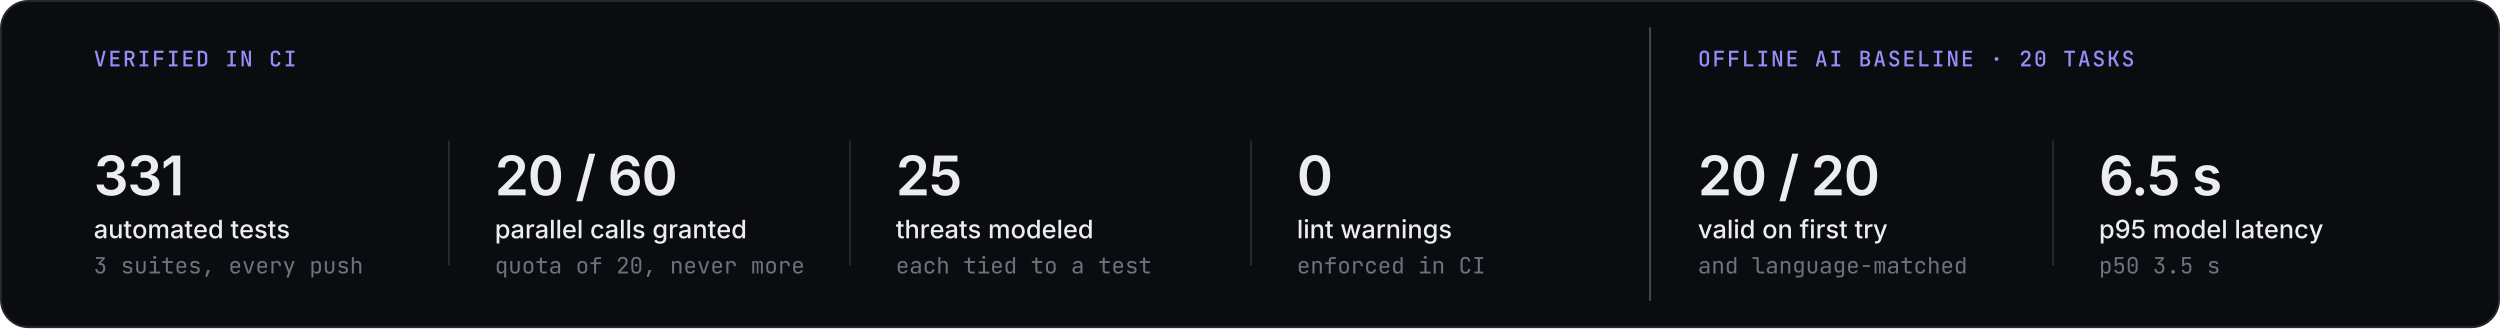
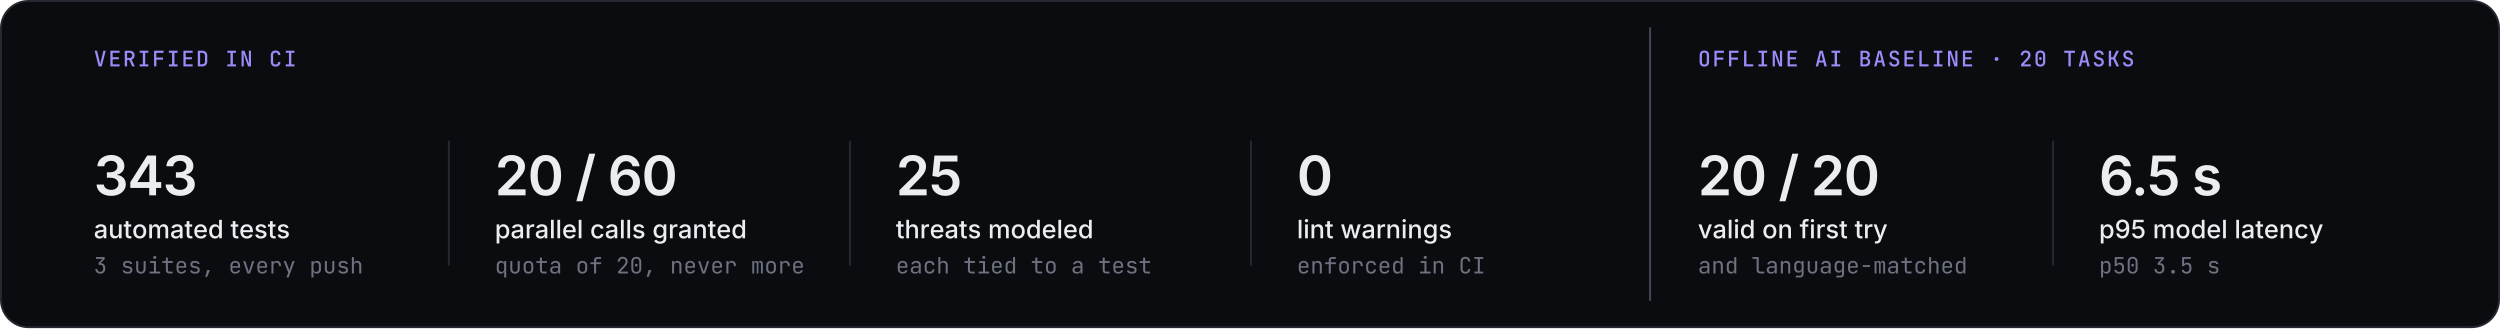
- <svg xmlns="http://www.w3.org/2000/svg" width="1280" height="168" viewBox="0 0 1280 168" role="img" aria-label="Verified in CI: 331 automated tests across 3 suites; 20 of 60 parallel calls granted under a quota of 20; 25 threats modeled, each tied to a test; zero lint warnings. Offline AI baseline over 20 tasks: 20 of 20 valid on the first try and in the right language; 6.5 s p95 model latency, 3.5 s p50">
+ <svg xmlns="http://www.w3.org/2000/svg" width="1280" height="168" viewBox="0 0 1280 168" role="img" aria-label="Verified in CI: 343 automated tests across 3 suites; 20 of 60 parallel calls granted under a quota of 20; 25 threats modeled, each tied to a test; zero lint warnings. Offline AI baseline over 20 tasks: 20 of 20 valid on the first try and in the right language; 6.5 s p95 model latency, 3.5 s p50">
  <defs>
    <path id="m500a53" d="M371 0L228 0L43-730L154-730L271-244Q282-201 291-159Q299-116 303-92L303-92Q307-116 315-159Q322-201 333-245L333-245L449-730L557-730L371 0Z" />
    <path id="m500a15" d="M523 0L94 0L94-730L523-730L523-634L200-634L200-427L488-427L488-332L200-332L200-96L523-96L523 0Z" />
    <path id="m500a45" d="M192 0L84 0L84-730L313-730Q382-730 433-704Q484-677 513-629Q541-581 541-516L541-516Q541-443 504-390Q466-336 402-314L402-314L551 0L428 0L295-300L192-300L192 0ZM192-634L192-395L313-395Q367-395 399-428Q431-460 431-514L431-514Q431-570 399-602Q367-634 313-634L313-634L192-634Z" />
    <path id="m500a23" d="M502 0L98 0L98-96L245-96L245-634L98-634L98-730L502-730L502-634L355-634L355-96L502-96L502 0Z" />
    <path id="m500a20" d="M195 0L88 0L88-731L529-731L529-631L193-631L193-413L503-413L503-313L195-313L195 0Z" />
    <path id="m500a13" d="M287 0L83 0L83-730L287-730Q359-730 412-703Q465-675 495-625Q524-575 524-507L524-507L524-224Q524-157 495-106Q465-55 412-28Q359 0 287 0L287 0ZM191-632L191-98L287-98Q347-98 382-132Q416-165 416-224L416-224L416-507Q416-565 382-599Q347-632 287-632L287-632L191-632Z" />
    <path id="m500a32" d="M181 0L81 0L81-730L217-730L430-123Q428-152 425-192Q422-232 421-275Q419-318 419-353L419-353L419-730L519-730L519 0L383 0L171-607Q173-581 176-542Q178-503 180-461Q181-419 181-383L181-383L181 0Z" />
    <path id="m500a11" d="M304 10L304 10Q236 10 186-16Q135-41 108-90Q80-138 80-203L80-203L80-527Q80-593 108-641Q135-689 186-715Q236-740 304-740L304-740Q372-740 422-714Q472-688 500-641Q527-593 527-527L527-527L419-527Q419-584 389-614Q359-644 304-644L304-644Q249-644 219-614Q188-584 188-528L188-528L188-203Q188-147 219-117Q249-86 304-86L304-86Q359-86 389-117Q419-147 419-203L419-203L527-203Q527-138 500-90Q472-42 422-16Q372 10 304 10Z" />
    <path id="s600a261" d="M651 20L651 20Q494 20 373-34Q251-88 181-184Q111-279 107-404L107-404L376-404Q380-343 417-298Q453-253 514-229Q575-204 651-204L651-204Q731-204 793-232Q854-260 890-311Q925-361 925-427L925-427Q925-495 889-547Q853-599 786-629Q719-658 624-658L624-658L492-658L492-864L624-864Q702-864 761-892Q820-919 853-968Q886-1017 886-1082L886-1082Q886-1145 858-1192Q829-1239 777-1266Q724-1292 654-1292L654-1292Q585-1292 527-1268Q469-1243 433-1198Q397-1153 395-1089L395-1089L138-1089Q140-1214 210-1309Q279-1403 396-1457Q512-1510 656-1510L656-1510Q805-1510 915-1454Q1025-1398 1086-1305Q1146-1211 1146-1098L1146-1098Q1146-972 1072-887Q998-802 877-775L877-775L877-763Q981-749 1053-702Q1125-654 1163-580Q1200-506 1200-413L1200-413Q1200-288 1129-190Q1058-92 935-36Q811 20 651 20Z" />
-     <path id="s600a259" d="M421-1490L717-1490L717 0L452 0L452-1252L442-1252L94-1002L94-1256L421-1490Z" />
+     <path id="s600a262" d="M816-277L107-277L107-490L740-1490L1072-1490L1072-497L1264-497L1264-277L1072-277L1072 0L816 0L816-277ZM380-497L821-497L821-1186L809-1186L380-509L380-497Z" />
    <path id="s500a130" d="M461 25L461 25Q355 25 269-15Q183-54 133-130Q83-206 83-316L83-316Q83-411 120-472Q156-533 219-569Q281-605 358-623Q434-641 513-650L513-650Q612-662 674-670Q736-677 766-695Q795-712 795-751L795-751L795-757Q795-820 771-863Q747-906 700-930Q652-953 581-953L581-953Q508-953 456-931Q403-908 371-873Q338-838 322-800L322-800L115-854Q153-954 224-1015Q295-1076 387-1104Q479-1132 577-1132L577-1132Q645-1132 721-1116Q797-1100 864-1058Q931-1016 973-940Q1015-864 1015-742L1015-742L1015 0L802 0L802-153L791-153Q769-110 726-69Q683-28 618-2Q552 25 461 25ZM510-152L510-152Q600-152 664-187Q728-222 762-280Q796-338 796-403L796-403L796-546Q784-534 751-525Q717-515 674-508Q631-500 591-495Q551-490 525-487L525-487Q463-479 412-460Q360-441 330-406Q299-371 299-313L299-313Q299-260 327-224Q354-188 401-170Q448-152 510-152Z" />
    <path id="s500a220" d="M529 14L529 14Q415 14 329-34Q243-82 196-176Q148-270 148-408L148-408L148-1118L368-1118L368-435Q368-314 432-246Q495-178 604-178L604-178Q679-178 738-211Q796-243 830-306Q864-368 864-456L864-456L864-1118L1084-1118L1084 0L874 0L873-218Q827-109 751-54L751-54Q657 14 529 14Z" />
    <path id="s500a217" d="M403-1118L626-1118L626-939L403-939L403-302Q403-235 432-204Q460-172 525-172L525-172Q542-172 570-176Q598-180 618-184L618-184L657-8Q622 4 582 10Q542 15 503 15L503 15Q351 15 267-64Q183-142 183-284L183-284L183-939L20-939L20-1118L183-1118L183-1384L403-1384L403-1118Z" />
    <path id="s500a195" d="M618 23L618 23Q461 23 344-49Q226-121 161-251Q96-381 96-553L96-553Q96-727 161-858Q226-988 344-1060Q461-1132 618-1132L618-1132Q776-1132 894-1060Q1011-988 1076-858Q1141-727 1141-553L1141-553Q1141-381 1076-251Q1011-121 894-49Q776 23 618 23ZM618-163L618-163Q720-163 787-217Q853-270 886-359Q918-447 918-553L918-553Q918-660 886-750Q853-839 787-893Q720-946 618-946L618-946Q517-946 451-893Q385-839 353-750Q320-661 320-553L320-553Q320-447 353-359Q385-270 451-217Q517-163 618-163Z" />
    <path id="s500a187" d="M368 0L148 0L148-1118L357-1118L362-910Q384-971 420-1015L420-1015Q470-1076 537-1107Q604-1137 677-1137L677-1137Q799-1137 874-1062L874-1062Q934-1001 963-903L963-903Q985-962 1023-1007L1023-1007Q1077-1071 1154-1104Q1230-1137 1317-1137L1317-1137Q1416-1137 1497-1094Q1577-1051 1624-966Q1671-881 1671-754L1671-754L1671 0L1451 0L1451-732Q1451-844 1389-894Q1326-944 1241-944L1241-944Q1172-944 1122-915Q1072-886 1045-835Q1018-783 1018-716L1018-716L1018 0L801 0L801-746Q801-836 744-890Q686-944 597-944L597-944Q536-944 484-916Q431-887 400-832Q368-776 368-695L368-695L368 0Z" />
    <path id="s500a151" d="M630 23L630 23Q465 23 345-48Q225-119 161-248Q96-377 96-551L96-551Q96-723 160-854Q223-985 339-1059Q455-1132 611-1132L611-1132Q707-1132 796-1101Q885-1069 956-1002Q1027-935 1069-829Q1110-722 1110-570L1110-570L1110-492L317-492Q321-391 357-320L357-320Q396-240 467-200Q538-159 632-159L632-159Q694-159 744-177Q794-194 831-230Q867-265 886-317L886-317L1093-268Q1066-182 1003-116Q939-50 845-14Q750 23 630 23ZM318-656L318-656L892-656Q885-726 862-784L862-784Q830-862 768-906Q705-950 611-950L611-950Q518-950 452-905Q386-860 352-787L352-787Q323-726 318-656Z" />
    <path id="s500a149" d="M564 22L564 22Q428 22 322-48Q216-117 156-247Q96-376 96-556L96-556Q96-738 157-867Q218-996 324-1064Q430-1132 564-1132L564-1132Q668-1132 732-1098Q795-1063 831-1017Q867-971 886-936L886-936L898-936L898-1490L1118-1490L1118 0L904 0L904-175L886-175Q867-139 830-93Q793-47 729-13Q665 22 564 22ZM612-165L612-165Q706-165 771-215Q835-265 869-354Q902-442 902-558L902-558Q902-675 869-762Q836-848 772-897Q707-945 612-945L612-945Q515-945 451-894Q386-843 354-756Q321-668 321-558L321-558Q321-447 354-358Q387-269 452-217Q517-165 612-165Z" />
    <path id="s500a213" d="M549 23L549 23Q428 23 334-12Q239-47 179-116Q118-184 98-283L98-283L305-326Q328-239 391-197Q454-155 551-155L551-155Q657-155 720-200Q783-244 783-306L783-306Q783-360 745-395Q706-430 626-447L626-447L438-490Q282-525 206-602Q130-679 130-799L130-799Q130-899 186-974Q242-1049 339-1091Q436-1132 563-1132L563-1132Q684-1132 770-1097Q856-1062 910-999Q963-936 986-853L986-853L789-810Q768-869 716-914Q664-958 565-958L565-958Q474-958 413-917Q352-876 352-813L352-813Q352-757 393-723Q433-688 525-667L525-667L705-627Q860-592 935-517Q1010-442 1010-325L1010-325Q1010-223 952-145Q893-66 790-22Q686 23 549 23Z" />
    <path id="m400a126" d="M289 10L289 10Q223 10 174-17Q124-43 97-90Q70-137 70-200L70-200L160-200Q160-139 195-105Q229-70 290-70L290-70Q352-70 386-106Q420-142 420-200L420-200L420-252Q420-314 386-348Q352-382 290-382L290-382L215-382L215-472L396-648L100-648L100-730L487-730L487-640L303-462Q395-459 451-405L451-405Q510-348 510-252L510-252L510-200Q510-137 483-90Q455-43 405-17Q355 10 289 10Z" />
    <path id="m400a106" d="M325 8L283 8Q227 8 186-10Q144-27 120-59Q95-91 90-135L90-135L180-135Q186-106 213-89Q239-72 283-72L283-72L325-72Q378-72 404-94Q430-115 430-151L430-151Q430-186 407-207Q383-227 337-234L337-234L263-246Q182-260 143-297Q103-333 103-403L103-403Q103-477 150-518Q197-558 291-558L291-558L329-558Q408-558 456-521Q504-484 514-421L514-421L424-421Q418-447 394-463Q370-478 329-478L329-478L291-478Q240-478 217-459Q193-440 193-402L193-402Q193-368 213-352Q233-336 276-329L276-329L350-317Q439-303 480-265Q520-227 520-155L520-155Q520-79 472-36Q423 8 325 8L325 8Z" />
    <path id="m400a109" d="M299 10L299 10Q204 10 147-47Q90-103 90-200L90-200L90-550L180-550L180-200Q180-138 212-104Q244-69 299-69L299-69Q355-69 388-104Q420-138 420-200L420-200L420-550L510-550L510-200Q510-103 452-47Q394 10 299 10Z" />
    <path id="m400a80" d="M555 0L85 0L85-82L280-82L280-468L110-468L110-550L370-550L370-82L555-82L555 0ZM315-649L315-649Q282-649 263-666Q244-683 244-712L244-712Q244-742 263-760Q282-777 315-777L315-777Q348-777 367-760Q386-742 386-712L386-712Q386-683 367-666Q348-649 315-649Z" />
    <path id="m400a108" d="M510 0L360 0Q289 0 250-38Q210-76 210-145L210-145L210-468L55-468L55-550L210-550L210-705L300-705L300-550L520-550L520-468L300-468L300-145Q300-82 360-82L360-82L510-82L510 0Z" />
    <path id="m400a72" d="M300 10L300 10Q235 10 187-16Q138-42 112-90Q85-137 85-200L85-200L85-350Q85-414 112-461Q138-508 187-534Q235-560 300-560Q365-560 414-534Q462-508 489-461Q515-414 515-350L515-350L515-253L173-253L173-200Q173-135 206-101Q239-66 300-66L300-66Q352-66 384-85Q416-103 423-140L423-140L513-140Q504-71 446-31Q387 10 300 10ZM173-321L427-321L427-350Q427-415 395-450Q362-485 300-485L300-485Q239-485 206-450Q173-415 173-350L173-350L173-321Z" />
    <path id="m400a141" d="M245 160L165 160L245-151L375-151L245 160Z" />
    <path id="m400a114" d="M361 0L239 0L55-550L147-550L269-180Q280-147 289-117Q298-86 302-69L302-69Q307-86 316-117Q325-147 335-180L335-180L454-550L545-550L361 0Z" />
    <path id="m400a105" d="M201 0L111 0L111-550L199-550L199-452Q209-490 230-515L230-515Q268-560 344-560L344-560Q431-560 483-506Q534-451 534-358L534-358L534-325L444-325L444-350Q444-415 413-450Q381-484 323-484L323-484Q266-484 234-449Q201-414 201-350L201-350L201 0Z" />
    <path id="m400a117" d="M274 180L178 180L259-34L55-550L155-550L283-210Q290-193 296-170Q302-146 306-130L306-130Q310-146 316-170Q322-193 328-210L328-210L448-550L545-550L274 180Z" />
    <path id="m400a102" d="M182 180L92 180L92-550L182-550L182-445L183-445Q189-493 224-524L224-524Q265-560 333-560L333-560Q416-560 466-506Q515-451 515-356L515-356L515-195Q515-132 493-86Q470-40 430-15Q389 10 333 10L333 10Q266 10 224-27L224-27Q189-58 183-105L183-105L180-105L182 20L182 180ZM303-68L303-68Q360-68 393-102Q425-136 425-200L425-200L425-350Q425-414 393-448Q360-482 303-482L303-482Q248-482 215-447Q182-412 182-350L182-350L182-200Q182-138 215-103Q248-68 303-68Z" />
    <path id="m400a79" d="M182 0L92 0L92-730L182-730L182-445L183-445Q189-495 221-525L221-525Q260-560 329-560L329-560Q412-560 461-509Q510-458 510-370L510-370L510 0L420 0L420-360Q420-419 389-452Q357-484 303-484L303-484Q247-484 215-449Q182-414 182-350L182-350L182 0Z" />
    <path id="s600a260" d="M1153 0L134 0L134-192L651-701Q724-776 774-834Q823-892 849-947Q874-1001 874-1065L874-1065Q874-1135 842-1186Q809-1237 754-1265Q698-1292 627-1292L627-1292Q552-1292 497-1262Q441-1232 411-1177Q381-1121 381-1044L381-1044L126-1044Q126-1185 191-1290Q255-1395 369-1453Q482-1510 630-1510L630-1510Q779-1510 892-1454Q1005-1398 1068-1301Q1131-1203 1131-1078L1131-1078Q1131-995 1100-916Q1069-837 989-738Q909-638 763-498L763-498L504-234L504-223L1153-223L1153 0Z" />
    <path id="s600a258" d="M675 20L675 20Q495 20 367-71Q239-161 171-332Q103-502 103-744L103-744Q103-986 172-1157Q240-1328 368-1419Q495-1510 675-1510L675-1510Q856-1510 984-1419Q1112-1328 1180-1157Q1248-986 1248-744L1248-744Q1248-502 1181-332Q1113-161 985-71Q857 20 675 20ZM676-204L676-204Q773-204 841-268Q908-331 944-452Q979-572 979-744L979-744Q979-917 944-1038Q908-1159 841-1223Q773-1287 676-1287L676-1287Q578-1287 511-1223Q443-1159 408-1038Q372-917 372-744L372-744Q372-572 407-452Q442-331 510-268Q578-204 676-204Z" />
    <path id="s600a340" d="M514-1560L742-1560L262 224L34 224L514-1560Z" />
    <path id="s600a264" d="M671 20L671 20Q565 20 464-17Q362-53 281-137Q199-220 151-359Q103-497 103-702L103-702Q103-894 144-1044Q184-1193 261-1297Q337-1401 445-1456Q553-1510 687-1510L687-1510Q826-1510 935-1455Q1043-1400 1110-1305Q1177-1210 1193-1089L1193-1089L931-1089Q910-1175 847-1227Q784-1279 687-1279L687-1279Q583-1279 511-1218Q438-1157 401-1044Q363-930 363-772L363-772L374-772Q410-837 467-883Q523-929 595-954Q666-978 745-978L745-978Q876-978 981-916Q1085-853 1146-744Q1207-634 1207-492L1207-492Q1207-346 1140-230Q1073-114 953-47Q832 20 671 20ZM670-197L670-197Q749-197 812-236Q875-274 912-340Q948-406 948-487L948-487Q948-567 913-632Q877-697 815-735Q753-773 673-773L673-773Q614-773 563-751Q512-728 474-688Q435-648 414-596Q393-544 393-486L393-486Q393-408 429-342Q465-276 528-237Q591-197 670-197Z" />
    <path id="s500a207" d="M368 418L148 418L148-1118L362-1118L362-936L380-936Q400-971 436-1017Q471-1063 535-1098Q598-1132 703-1132L703-1132Q837-1132 943-1064Q1048-996 1109-867Q1170-738 1170-556L1170-556Q1170-376 1110-247Q1050-117 945-48Q839 22 703 22L703 22Q602 22 538-13Q473-47 437-93Q400-139 380-175L380-175L368-175L368 418ZM654-165L654-165Q750-165 815-217Q880-269 913-358Q945-447 945-558L945-558Q945-668 913-756Q880-843 816-894Q751-945 654-945L654-945Q560-945 495-897Q430-848 397-762Q364-675 364-558L364-558Q364-442 398-354Q431-265 496-215Q561-165 654-165Z" />
    <path id="s500a210" d="M368 0L148 0L148-1118L361-1118L361-938L373-938Q404-1030 481-1082Q558-1134 656-1134L656-1134Q677-1134 704-1133Q731-1131 749-1128L749-1128L749-918Q737-922 703-926Q669-930 634-930L634-930Q558-930 497-898Q436-866 402-810Q368-753 368-679L368-679L368 0Z" />
    <path id="s500a183" d="M148-1490L368-1490L368 0L148 0L148-1490Z" />
    <path id="s500a146" d="M618 23L618 23Q460 23 343-49Q226-121 161-251Q96-381 96-553L96-553Q96-727 161-858Q226-988 343-1060Q460-1132 618-1132L618-1132Q705-1132 781-1110Q857-1087 919-1045Q980-1002 1023-941Q1065-879 1086-802L1086-802L877-752Q866-795 843-831Q820-866 788-892Q755-918 713-932Q670-946 619-946L619-946Q518-946 452-893Q385-839 353-750Q320-661 320-553L320-553Q320-446 353-358Q385-269 452-216Q518-163 619-163L619-163Q671-163 714-178Q757-192 791-219Q825-245 848-283Q871-320 881-365L881-365L1089-315Q1069-236 1026-174Q983-111 922-67Q860-23 783 0Q706 23 618 23Z" />
    <path id="s500a161" d="M615 442L615 442Q486 442 391 409Q296 376 235 321Q173 266 141 199L141 199L325 112Q345 144 379 180Q412 215 469 240Q526 265 615 265L615 265Q743 265 823 205Q902 144 902 15L902 15L902-203L883-203Q863-166 828-123Q792-80 729-49Q665-17 563-17L563-17Q431-17 326-79Q220-141 158-263Q96-385 96-563L96-563Q96-741 158-869Q219-996 326-1064Q432-1132 566-1132L566-1132Q669-1132 734-1098Q798-1064 835-1018Q871-971 890-936L890-936L906-936L906-1118L1121-1118L1121 16Q1121 163 1055 258Q988 352 874 397Q759 442 615 442ZM614-200L614-200Q708-200 773-244Q837-287 870-370Q903-452 903-566L903-566Q903-679 870-764Q837-849 773-897Q708-945 614-945L614-945Q517-945 452-895Q387-844 354-759Q321-673 321-566L321-566Q321-457 354-375Q387-292 453-246Q518-200 614-200Z" />
    <path id="s500a190" d="M368-662L368-662L368 0L148 0L148-1118L358-1118L360-904Q406-1009 479-1063L479-1063Q572-1132 704-1132L704-1132Q818-1132 903-1084Q988-1036 1036-943Q1084-849 1084-710L1084-710L1084 0L864 0L864-683Q864-804 801-872Q738-940 628-940L628-940Q554-940 495-908Q436-875 402-813Q368-751 368-662Z" />
    <path id="m400a104" d="M508 180L418 180L418 20L420-105L417-105Q411-58 377-27L377-27Q336 10 268 10L268 10Q185 10 137-45Q88-100 88-195L88-195L88-356Q88-451 137-506Q186-560 268-560L268-560Q336-560 377-524L377-524Q411-493 417-445L417-445L418-445L418-550L508-550L508 180ZM298-68L298-68Q354-68 386-103Q418-138 418-200L418-200L418-350Q418-412 386-447Q354-482 298-482L298-482Q241-482 210-448Q178-414 178-350L178-350L178-200Q178-136 210-102Q241-68 298-68Z" />
    <path id="m400a94" d="M300 8L300 8Q234 8 186-17Q138-42 112-90Q85-137 85-202L85-202L85-348Q85-414 112-461Q138-508 186-533Q234-558 300-558L300-558Q366-558 414-533Q462-508 489-461Q515-414 515-349L515-349L515-202Q515-137 489-90Q462-42 414-17Q366 8 300 8ZM300-72L300-72Q359-72 392-105Q425-138 425-202L425-202L425-348Q425-412 392-445Q359-478 300-478L300-478Q242-478 209-445Q175-412 175-348L175-348L175-202Q175-138 209-105Q242-72 300-72Z" />
    <path id="m400a59" d="M252 10L252 10Q165 10 115-35Q65-79 65-155L65-155Q65-232 115-276Q165-320 250-320L250-320L420-320L420-375Q420-426 390-454Q359-481 303-481L303-481Q254-481 221-461Q188-440 183-405L183-405L93-405Q102-476 160-518Q218-560 305-560L305-560Q400-560 455-511Q510-462 510-378L510-378L510 0L422 0L422-105L421-105Q416-56 376-25L376-25Q329 10 252 10ZM274-61L274-61Q338-61 379-93Q420-125 420-175L420-175L420-253L252-253Q207-253 181-228Q155-203 155-160L155-160Q155-114 187-88Q218-61 274-61Z" />
    <path id="m400a77" d="M310 0L220 0L220-413L60-413L60-495L220-495L220-590Q220-655 261-693Q302-730 374-730L374-730L535-730L535-648L374-648Q343-648 327-634Q310-619 310-590L310-590L310-495L535-495L535-413L310-413L310 0Z" />
    <path id="m400a125" d="M526 0L92 0L92-92L315-329Q372-390 398-438Q424-485 424-529L424-529Q424-590 391-625Q357-660 299-660L299-660Q235-660 199-624Q162-588 162-525L162-525L72-525Q74-591 103-640Q131-688 182-714Q232-740 299-740L299-740Q365-740 414-715Q462-689 488-642Q514-595 514-530L514-530Q514-468 481-407Q448-346 373-268L373-268L193-82L526-82L526 0Z" />
    <path id="m400a123" d="M300 10L300 10Q233 10 184-17Q134-43 107-92Q80-140 80-205L80-205L80-525Q80-591 107-639Q134-687 184-714Q233-740 300-740L300-740Q368-740 417-714Q466-687 493-639Q520-591 520-525L520-525L520-205Q520-140 493-92Q466-43 417-17Q367 10 300 10ZM300-67L300-67Q360-67 397-106Q433-144 433-205L433-205L433-525Q433-586 397-625Q360-663 300-663L300-663Q240-663 204-625Q167-586 167-525L167-525L167-205Q167-144 204-106Q240-67 300-67ZM300-306L300-306Q273-306 257-323Q240-340 240-368L240-368Q240-395 257-412Q273-428 300-428L300-428Q327-428 344-412Q360-395 360-368L360-368Q360-340 344-323Q327-306 300-306Z" />
    <path id="m400a92" d="M182 0L92 0L92-550L182-550L182-445L183-445Q189-495 221-525L221-525Q260-560 329-560L329-560Q412-560 461-509Q510-458 510-370L510-370L510 0L420 0L420-360Q420-419 389-451Q357-482 303-482L303-482Q247-482 215-448Q182-414 182-350L182-350L182 0Z" />
    <path id="m400a91" d="M149 0L66 0L66-550L145-550L145-484L151-484Q156-513 174-533L174-533Q198-560 240-560L240-560Q286-560 311-526L311-526Q324-509 330-484L330-484L334-484Q339-513 358-533L358-533Q383-560 425-560L425-560Q477-560 506-521Q534-482 534-418L534-418L534 0L451 0L451-419Q451-453 437-472Q422-491 394-491L394-491Q367-491 352-473Q336-454 336-420L336-420L336 0L264 0L264-419Q264-454 249-473Q233-491 205-491Q177-491 163-473Q149-454 149-420L149-420L149 0Z" />
    <path id="s600a263" d="M618 20L618 20Q472 20 358-35Q243-89 176-185Q109-281 105-404L105-404L365-404Q368-343 403-297Q438-250 494-224Q550-197 618-197L618-197Q698-197 760-234Q821-270 857-335Q892-399 892-483L892-483Q892-568 856-634Q819-700 756-738Q692-775 610-775L610-775Q542-775 478-750Q413-724 375-683L375-683L133-722L211-1490L1073-1490L1073-1266L432-1266L390-870L398-870Q440-919 516-951Q591-982 681-982L681-982Q782-982 868-946Q954-909 1018-843Q1081-776 1116-686Q1151-596 1151-489L1151-489Q1151-341 1083-227Q1015-112 895-46Q775 20 618 20Z" />
    <path id="s500a164" d="M368-662L368-662L368 0L148 0L148-1490L366-1490L366-918Q411-1012 479-1063L479-1063Q572-1132 704-1132L704-1132Q818-1132 904-1084Q989-1036 1037-943Q1084-849 1084-710L1084-710L1084 0L864 0L864-683Q864-804 801-872Q738-940 628-940L628-940Q554-940 495-908Q436-875 402-813Q368-751 368-662Z" />
    <path id="m400a68" d="M304 10L304 10Q238 10 189-15Q139-40 112-88Q85-135 85-200L85-200L85-350Q85-416 112-463Q139-510 189-535Q238-560 304-560L304-560Q399-560 457-509Q515-458 518-370L518-370L428-370Q425-423 393-452Q360-480 304-480L304-480Q245-480 210-447Q175-413 175-351L175-351L175-200Q175-138 210-104Q245-70 304-70L304-70Q360-70 393-99Q425-128 428-180L428-180L518-180Q515-92 457-41Q399 10 304 10Z" />
    <path id="m400a70" d="M268 10L268 10Q186 10 136-45Q85-100 85-194L85-194L85-355Q85-450 135-505Q185-560 268-560L268-560Q336-560 377-523L377-523Q411-492 417-445L417-445L420-445L418-570L418-730L508-730L508 0L418 0L418-105L417-105Q411-57 377-27L377-27Q336 10 268 10ZM298-68L298-68Q354-68 386-103Q418-138 418-200L418-200L418-350Q418-412 386-447Q354-482 298-482L298-482Q241-482 208-448Q175-414 175-350L175-350L175-200Q175-136 208-102Q241-68 298-68Z" />
    <path id="s500a167" d="M368 0L148 0L148-1118L368-1118L368 0ZM259-1289L259-1289Q202-1289 162-1327Q121-1365 121-1419L121-1419Q121-1474 162-1512Q202-1550 259-1550L259-1550Q316-1550 357-1512Q398-1474 398-1419L398-1419Q398-1365 357-1327Q316-1289 259-1289Z" />
    <path id="s500a233" d="M614 0L393 0L57-1118L289-1118L412-655Q439-551 470-424L470-424Q493-330 514-220L514-220Q536-326 558-418L558-418Q589-546 617-655L617-655L740-1118L960-1118L1081-655Q1109-549 1140-421L1140-421Q1162-328 1183-221L1183-221Q1204-327 1226-419L1226-419Q1256-547 1284-655L1284-655L1407-1118L1641-1118L1304 0L1083 0L945-481Q924-554 904-634Q884-713 865-796L865-796Q857-831 849-866L849-866Q841-831 833-797L833-797Q813-713 793-633Q773-552 752-481L752-481L614 0Z" />
    <path id="m400a11" d="M304 10L304 10Q238 10 190-15Q141-40 115-88Q88-135 88-200L88-200L88-530Q88-596 115-643Q141-690 190-715Q238-740 304-740L304-740Q370-740 418-715Q466-689 492-642Q518-595 518-530L518-530L428-530Q428-592 396-626Q363-659 304-659L304-659Q245-659 212-626Q178-593 178-531L178-531L178-200Q178-138 212-105Q245-71 304-71L304-71Q363-71 396-105Q428-138 428-200L428-200L518-200Q518-136 492-89Q466-41 418-16Q370 10 304 10Z" />
    <path id="m400a23" d="M495 0L105 0L105-82L254-82L254-648L105-648L105-730L495-730L495-648L346-648L346-82L495-82L495 0Z" />
    <path id="m500a34" d="M300 10L300 10Q232 10 183-16Q133-41 107-90Q80-138 80-203L80-203L80-527Q80-593 107-641Q133-689 183-715Q232-740 300-740L300-740Q368-740 418-715Q467-689 494-641Q520-593 520-528L520-528L520-203Q520-138 494-90Q467-41 418-16Q368 10 300 10ZM300-86L300-86Q355-86 384-117Q412-147 412-203L412-203L412-527Q412-584 384-614Q355-644 300-644L300-644Q246-644 217-614Q188-584 188-527L188-527L188-203Q188-147 217-117Q246-86 300-86Z" />
    <path id="m500a30" d="M536 0L109 0L109-730L217-730L217-99L536-99L536 0Z" />
    <path id="m500a1" d="M153 0L43 0L229-730L371-730L557 0L448 0L404-185L197-185L153 0ZM267-486L217-274L383-274L333-485Q320-541 312-583Q303-624 300-639L300-639Q297-624 289-583Q281-541 267-486L267-486Z" />
    <path id="m500a10" d="M314 0L85 0L85-730L300-730Q404-730 463-680Q522-630 522-542L522-542Q522-492 501-456Q479-419 441-399L441-399Q423-390 402-385L402-385Q427-380 449-369L449-369Q491-347 515-305Q539-263 539-205L539-205Q539-143 512-97Q484-50 434-25Q383 0 314 0L314 0ZM190-334L190-93L305-93Q363-93 397-124Q431-155 431-210L431-210Q431-266 397-300Q363-334 305-334L305-334L190-334ZM190-637L190-424L299-424Q353-424 384-453Q415-482 415-531Q415-580 384-609Q353-637 300-637L300-637L190-637Z" />
    <path id="m500a46" d="M303 10L303 10Q229 10 176-15Q123-39 94-85Q65-130 65-193L65-193L172-193Q172-143 207-115Q242-86 304-86L304-86Q362-86 395-114Q428-142 428-191L428-191Q428-232 406-262Q383-292 341-303L341-303L249-330Q169-353 126-409Q82-464 82-541L82-541Q82-601 109-646Q136-691 186-716Q236-741 304-741L304-741Q404-741 465-687Q525-633 526-542L526-542L418-542Q418-590 388-618Q357-645 302-645L302-645Q249-645 219-620Q189-594 189-548L189-548Q189-507 212-477Q234-447 276-435L276-435L369-407Q449-385 492-329Q535-273 535-195L535-195Q535-134 506-88Q477-41 425-16Q373 10 303 10Z" />
    <path id="m500a149" d="M300-258L300-258Q260-258 236-282Q212-305 212-345L212-345Q212-386 236-411Q260-435 300-435L300-435Q341-435 365-411Q388-386 388-345L388-345Q388-305 365-282Q341-258 300-258Z" />
    <path id="m500a125" d="M531 0L85 0L85-107L311-340Q363-394 388-438Q412-481 412-524L412-524Q412-580 382-612Q351-644 298-644L298-644Q240-644 207-611Q173-577 173-519L173-519L65-519Q67-587 96-637Q125-686 177-713Q229-740 299-740L299-740Q366-740 416-714Q466-688 493-641Q520-594 520-530L520-530Q520-465 487-403Q453-341 377-265L377-265L212-98L531-98L531 0Z" />
    <path id="m500a123" d="M300 10L300 10Q231 10 181-17Q130-44 102-93Q74-141 74-206L74-206L74-524Q74-590 102-638Q129-686 180-713Q231-740 300-740L300-740Q370-740 421-713Q471-686 499-638Q526-590 526-524L526-524L526-206Q526-141 498-93Q470-44 420-17Q369 10 300 10ZM300-83L300-83Q356-83 390-117Q423-151 423-206L423-206L423-524Q423-579 390-613Q356-647 300-647L300-647Q244-647 211-613Q177-579 177-524L177-524L177-206Q177-151 211-117Q244-83 300-83ZM300-303L300-303Q272-303 255-321Q237-339 237-368L237-368Q237-396 255-414Q272-431 300-431L300-431Q328-431 346-414Q363-396 363-368L363-368Q363-339 346-321Q328-303 300-303Z" />
    <path id="m500a47" d="M354 0L246 0L246-631L51-631L51-731L549-731L549-631L354-631L354 0Z" />
    <path id="m500a29" d="M192 0L84 0L84-730L192-730L192-426L289-426L438-730L556-730L384-380L564 0L443 0L287-329L192-329L192 0Z" />
    <path id="s500a230" d="M708 0L468 0L46-1118L284-1118L505-483Q542-378 568-273L568-273Q579-230 590-187L590-187Q600-230 611-273L611-273Q637-378 673-483L673-483L894-1118L1130-1118L708 0Z" />
    <path id="s500a160" d="M452-1118L702-1118L702-939L452-939L452 0L232 0L232-939L20-939L20-1118L232-1118L232-1246Q232-1350 279-1420Q325-1490 401-1525Q477-1560 565-1560L565-1560Q632-1560 680-1549Q727-1538 749-1530L749-1530L698-1352Q682-1357 659-1363Q635-1368 600-1368L600-1368Q522-1368 487-1329Q452-1290 452-1216L452-1216L452-1118Z" />
    <path id="s500a240" d="M133 402L133 402L187 223L212 229Q269 244 315 237Q360 230 394 195Q427 159 447 87L447 87L471 5L46-1118L284-1118L505-483Q542-377 567-272L567-272Q576-231 586-190L586-190Q597-231 608-273L608-273Q634-378 671-483L671-483L896-1118L1132-1118L646 155Q612 245 563 305Q513 365 445 396Q377 426 287 426L287 426Q235 426 194 419Q153 411 133 402Z" />
    <path id="m400a90" d="M550 0L375 0Q327 0 291-19Q255-38 235-73Q215-108 215-155L215-155L215-648L30-648L30-730L305-730L305-155Q305-121 324-102Q343-82 375-82L375-82L550-82L550 0Z" />
    <path id="m400a78" d="M335 180L161 180L161 98L336 98Q378 98 398 79Q417 60 417 20L417 20L417-50L419-150L417-150Q413-101 378-70L378-70Q338-35 271-35L271-35Q186-35 137-91Q88-146 88-240L88-240L88-356Q88-450 137-505Q186-560 271-560L271-560Q338-560 378-525L378-525Q413-494 417-445L417-445L418-445L418-550L507-550L507 20Q507 94 462 137Q416 180 335 180L335 180ZM298-113L298-113Q354-113 386-148Q418-183 418-245L418-245L418-350Q418-412 386-447Q354-482 298-482L298-482Q241-482 210-448Q178-414 178-350L178-350L178-245Q178-181 210-147Q241-113 298-113Z" />
    <path id="m400a163" d="M460-290L140-290L140-370L460-370L460-290Z" />
    <path id="s600a363" d="M326 17L326 17Q259 17 213-29Q166-75 166-143L166-143Q166-210 213-256Q259-302 326-302L326-302Q394-302 441-256Q487-210 487-143L487-143Q487-75 441-29Q394 17 326 17Z" />
    <path id="s600a213" d="M561 23L561 23Q432 23 333-14Q234-51 171-122Q107-193 88-294L88-294L331-340Q354-257 413-217Q471-176 566-176L566-176Q662-176 719-215Q775-253 775-310L775-310Q775-358 738-390Q701-421 624-438L624-438L433-479Q275-513 197-591Q119-669 119-792L119-792Q119-896 176-972Q233-1048 335-1090Q436-1132 570-1132L570-1132Q697-1132 789-1096Q880-1060 937-996Q993-931 1015-844L1015-844L783-798Q764-857 714-898Q664-938 573-938L573-938Q490-938 435-902Q379-865 379-808L379-808Q379-759 416-727Q453-695 538-677L538-677L728-637Q887-603 964-528Q1041-453 1041-335L1041-335Q1041-229 980-149Q919-68 811-23Q702 23 561 23Z" />
    <path id="s500a267" d="M614 21L614 21Q480 21 377-32Q273-84 208-178Q143-271 126-391L126-391L352-391Q373-298 440-239Q506-179 614-179L614-179Q723-179 800-243Q877-307 918-428Q959-548 959-717L959-717L948-717Q910-655 854-610Q798-565 728-540Q658-515 579-515L579-515Q449-515 343-578Q237-641 175-752Q113-863 113-1004L113-1004Q113-1147 178-1263Q243-1378 361-1446Q478-1513 635-1511L635-1511Q734-1510 831-1474Q927-1438 1006-1358Q1084-1277 1131-1140Q1178-1002 1178-796L1178-796Q1178-602 1139-450Q1099-298 1026-193Q952-88 848-34Q744 21 614 21ZM628-700L628-700Q692-700 747-725Q802-750 843-794Q884-837 908-893Q931-948 931-1011L931-1011Q931-1092 892-1162Q853-1232 786-1275Q719-1318 633-1318L633-1318Q549-1318 482-1277Q414-1235 375-1165Q336-1094 336-1008L336-1008Q336-922 374-853Q412-783 478-742Q544-700 628-700Z" />
    <path id="s500a263" d="M607 20L607 20Q468 20 359-33Q250-86 186-179Q121-272 116-390L116-390L338-390Q343-327 380-278Q417-228 477-200Q536-172 607-172L607-172Q692-172 758-211Q824-250 862-320Q899-389 899-478L899-478Q899-568 860-640Q821-711 753-751Q685-791 597-791L597-791Q529-791 461-768Q393-744 352-707L352-707L142-737L225-1490L1048-1490L1048-1295L416-1295L369-879L377-879Q421-922 494-950Q567-978 650-978L650-978Q752-978 838-942Q924-905 988-838Q1051-771 1087-681Q1122-590 1122-482L1122-482Q1122-337 1056-224Q990-110 874-45Q757 20 607 20Z" />
    <path id="m400a128" d="M298 10L298 10Q209 10 152-36Q95-82 85-160L85-160L175-160Q180-117 212-94Q244-70 299-70L299-70Q362-70 394-104Q425-138 425-200L425-200L425-271Q425-333 394-367Q362-401 300-401L300-401Q261-401 232-381Q203-360 190-326L190-326L100-326L105-730L489-730L489-648L192-648L189-405L192-405Q200-434 227-453L227-453Q264-480 327-480L327-480Q416-481 466-426Q515-370 515-271L515-271L515-200Q515-103 458-47Q401 10 298 10Z" />
    <path id="m400a140" d="M300 10L300 10Q262 10 240-12Q217-34 217-71L217-71Q217-110 240-133Q262-156 300-156L300-156Q338-156 361-133Q383-110 383-71L383-71Q383-34 361-12Q338 10 300 10Z" />
  </defs>
  <rect x="0.5" y="0.5" width="1279" height="167" rx="14" fill="#0B0C10" stroke="#262831" />
  <g transform="translate(48 34) scale(0.011)" fill="#9B8CFA">
    <use href="#m500a53" x="0" />
    <use href="#m500a15" x="680" />
    <use href="#m500a45" x="1360" />
    <use href="#m500a23" x="2040" />
    <use href="#m500a20" x="2720" />
    <use href="#m500a23" x="3400" />
    <use href="#m500a15" x="4080" />
    <use href="#m500a13" x="4760" />
    <use href="#m500a23" x="6120" />
    <use href="#m500a32" x="6800" />
    <use href="#m500a11" x="8160" />
    <use href="#m500a23" x="8840" />
  </g>
  <g transform="translate(48 100) scale(0.01367)" fill="#ECEDF1">
    <use href="#s600a261" x="0" />
-     <use href="#s600a261" x="1262" />
-     <use href="#s600a259" x="2524" />
+     <use href="#s600a262" x="1262" />
+     <use href="#s600a261" x="2585" />
  </g>
  <g transform="translate(48 122) scale(0.00635)" fill="#ECEDF1">
    <use href="#s500a130" x="0" />
    <use href="#s500a220" x="1163" />
    <use href="#s500a217" x="2395" />
    <use href="#s500a195" x="3092" />
    <use href="#s500a187" x="4329" />
    <use href="#s500a130" x="6148" />
    <use href="#s500a217" x="7311" />
    <use href="#s500a151" x="8008" />
    <use href="#s500a149" x="9211" />
    <use href="#s500a217" x="11023" />
    <use href="#s500a151" x="11720" />
    <use href="#s500a213" x="12923" />
    <use href="#s500a217" x="14026" />
    <use href="#s500a213" x="14723" />
  </g>
  <g transform="translate(48 140) scale(0.0115)" fill="#6D7280">
    <use href="#m400a126" x="0" />
    <use href="#m400a106" x="1200" />
    <use href="#m400a109" x="1800" />
    <use href="#m400a80" x="2400" />
    <use href="#m400a108" x="3000" />
    <use href="#m400a72" x="3600" />
    <use href="#m400a106" x="4200" />
    <use href="#m400a141" x="4800" />
    <use href="#m400a72" x="6000" />
    <use href="#m400a114" x="6600" />
    <use href="#m400a72" x="7200" />
    <use href="#m400a105" x="7800" />
    <use href="#m400a117" x="8400" />
    <use href="#m400a102" x="9600" />
    <use href="#m400a109" x="10200" />
    <use href="#m400a106" x="10800" />
    <use href="#m400a79" x="11400" />
  </g>
  <rect x="229.33" y="72" width="1" height="64" fill="#262831" />
  <g transform="translate(253.33 100) scale(0.01367)" fill="#ECEDF1">
    <use href="#s600a260" x="0" />
    <use href="#s600a258" x="1235" />
    <use href="#s600a340" x="3020" />
    <use href="#s600a264" x="4230" />
    <use href="#s600a258" x="5499" />
  </g>
  <g transform="translate(253.33 122) scale(0.00635)" fill="#ECEDF1">
    <use href="#s500a207" x="0" />
    <use href="#s500a130" x="1266" />
    <use href="#s500a210" x="2429" />
    <use href="#s500a130" x="3221" />
    <use href="#s500a183" x="4384" />
    <use href="#s500a183" x="4900" />
    <use href="#s500a151" x="5416" />
    <use href="#s500a183" x="6619" />
    <use href="#s500a146" x="7681" />
    <use href="#s500a130" x="8863" />
    <use href="#s500a183" x="10026" />
    <use href="#s500a183" x="10542" />
    <use href="#s500a213" x="11058" />
    <use href="#s500a161" x="12707" />
    <use href="#s500a210" x="13976" />
    <use href="#s500a130" x="14768" />
    <use href="#s500a190" x="15931" />
    <use href="#s500a217" x="17163" />
    <use href="#s500a151" x="17860" />
    <use href="#s500a149" x="19063" />
  </g>
  <g transform="translate(253.33 140) scale(0.0115)" fill="#6D7280">
    <use href="#m400a104" x="0" />
    <use href="#m400a109" x="600" />
    <use href="#m400a94" x="1200" />
    <use href="#m400a108" x="1800" />
    <use href="#m400a59" x="2400" />
    <use href="#m400a94" x="3600" />
    <use href="#m400a77" x="4200" />
    <use href="#m400a125" x="5400" />
    <use href="#m400a123" x="6000" />
    <use href="#m400a141" x="6600" />
    <use href="#m400a92" x="7800" />
    <use href="#m400a72" x="8400" />
    <use href="#m400a114" x="9000" />
    <use href="#m400a72" x="9600" />
    <use href="#m400a105" x="10200" />
    <use href="#m400a91" x="11400" />
    <use href="#m400a94" x="12000" />
    <use href="#m400a105" x="12600" />
    <use href="#m400a72" x="13200" />
  </g>
  <rect x="434.67" y="72" width="1" height="64" fill="#262831" />
  <g transform="translate(458.67 100) scale(0.01367)" fill="#ECEDF1">
    <use href="#s600a260" x="0" />
    <use href="#s600a263" x="1235" />
  </g>
  <g transform="translate(458.67 122) scale(0.00635)" fill="#ECEDF1">
    <use href="#s500a217" x="0" />
    <use href="#s500a164" x="697" />
    <use href="#s500a210" x="1929" />
    <use href="#s500a151" x="2721" />
    <use href="#s500a130" x="3924" />
    <use href="#s500a217" x="5087" />
    <use href="#s500a213" x="5784" />
    <use href="#s500a187" x="7433" />
    <use href="#s500a195" x="9252" />
    <use href="#s500a149" x="10489" />
    <use href="#s500a151" x="11755" />
    <use href="#s500a183" x="12958" />
    <use href="#s500a151" x="13474" />
    <use href="#s500a149" x="14677" />
  </g>
  <g transform="translate(458.67 140) scale(0.0115)" fill="#6D7280">
    <use href="#m400a72" x="0" />
    <use href="#m400a59" x="600" />
    <use href="#m400a68" x="1200" />
    <use href="#m400a79" x="1800" />
    <use href="#m400a108" x="3000" />
    <use href="#m400a80" x="3600" />
    <use href="#m400a72" x="4200" />
    <use href="#m400a70" x="4800" />
    <use href="#m400a108" x="6000" />
    <use href="#m400a94" x="6600" />
    <use href="#m400a59" x="7800" />
    <use href="#m400a108" x="9000" />
    <use href="#m400a72" x="9600" />
    <use href="#m400a106" x="10200" />
    <use href="#m400a108" x="10800" />
  </g>
  <rect x="640" y="72" width="1" height="64" fill="#262831" />
  <g transform="translate(664 100) scale(0.01367)" fill="#ECEDF1">
    <use href="#s600a258" x="0" />
  </g>
  <g transform="translate(664 122) scale(0.00635)" fill="#ECEDF1">
    <use href="#s500a183" x="0" />
    <use href="#s500a167" x="516" />
    <use href="#s500a190" x="1032" />
    <use href="#s500a217" x="2264" />
    <use href="#s500a233" x="3507" />
    <use href="#s500a130" x="5205" />
    <use href="#s500a210" x="6368" />
    <use href="#s500a190" x="7160" />
    <use href="#s500a167" x="8392" />
    <use href="#s500a190" x="8908" />
    <use href="#s500a161" x="10140" />
    <use href="#s500a213" x="11409" />
  </g>
  <g transform="translate(664 140) scale(0.0115)" fill="#6D7280">
    <use href="#m400a72" x="0" />
    <use href="#m400a92" x="600" />
    <use href="#m400a77" x="1200" />
    <use href="#m400a94" x="1800" />
    <use href="#m400a105" x="2400" />
    <use href="#m400a68" x="3000" />
    <use href="#m400a72" x="3600" />
    <use href="#m400a70" x="4200" />
    <use href="#m400a80" x="5400" />
    <use href="#m400a92" x="6000" />
    <use href="#m400a11" x="7200" />
    <use href="#m400a23" x="7800" />
  </g>
  <g transform="translate(869.33 34) scale(0.011)" fill="#9B8CFA">
    <use href="#m500a34" x="0" />
    <use href="#m500a20" x="680" />
    <use href="#m500a20" x="1360" />
    <use href="#m500a30" x="2040" />
    <use href="#m500a23" x="2720" />
    <use href="#m500a32" x="3400" />
    <use href="#m500a15" x="4080" />
    <use href="#m500a1" x="5440" />
    <use href="#m500a23" x="6120" />
    <use href="#m500a10" x="7480" />
    <use href="#m500a1" x="8160" />
    <use href="#m500a46" x="8840" />
    <use href="#m500a15" x="9520" />
    <use href="#m500a30" x="10200" />
    <use href="#m500a23" x="10880" />
    <use href="#m500a32" x="11560" />
    <use href="#m500a15" x="12240" />
    <use href="#m500a149" x="13600" />
    <use href="#m500a125" x="14960" />
    <use href="#m500a123" x="15640" />
    <use href="#m500a47" x="17000" />
    <use href="#m500a1" x="17680" />
    <use href="#m500a46" x="18360" />
    <use href="#m500a29" x="19040" />
    <use href="#m500a46" x="19720" />
  </g>
  <rect x="844.33" y="14" width="1" height="140" fill="#434855" />
  <g transform="translate(869.33 100) scale(0.01367)" fill="#ECEDF1">
    <use href="#s600a260" x="0" />
    <use href="#s600a258" x="1235" />
    <use href="#s600a340" x="3020" />
    <use href="#s600a260" x="4230" />
    <use href="#s600a258" x="5465" />
  </g>
  <g transform="translate(869.33 122) scale(0.00635)" fill="#ECEDF1">
    <use href="#s500a230" x="0" />
    <use href="#s500a130" x="1177" />
    <use href="#s500a183" x="2340" />
    <use href="#s500a167" x="2856" />
    <use href="#s500a149" x="3372" />
    <use href="#s500a195" x="5184" />
    <use href="#s500a190" x="6421" />
    <use href="#s500a160" x="8199" />
    <use href="#s500a167" x="8976" />
    <use href="#s500a210" x="9492" />
    <use href="#s500a213" x="10284" />
    <use href="#s500a217" x="11387" />
    <use href="#s500a217" x="12630" />
    <use href="#s500a210" x="13327" />
    <use href="#s500a240" x="14119" />
  </g>
  <g transform="translate(869.33 140) scale(0.0115)" fill="#6D7280">
    <use href="#m400a59" x="0" />
    <use href="#m400a92" x="600" />
    <use href="#m400a70" x="1200" />
    <use href="#m400a90" x="2400" />
    <use href="#m400a59" x="3000" />
    <use href="#m400a92" x="3600" />
    <use href="#m400a78" x="4200" />
    <use href="#m400a109" x="4800" />
    <use href="#m400a59" x="5400" />
    <use href="#m400a78" x="6000" />
    <use href="#m400a72" x="6600" />
    <use href="#m400a163" x="7200" />
    <use href="#m400a91" x="7800" />
    <use href="#m400a59" x="8400" />
    <use href="#m400a108" x="9000" />
    <use href="#m400a68" x="9600" />
    <use href="#m400a79" x="10200" />
    <use href="#m400a72" x="10800" />
    <use href="#m400a70" x="11400" />
  </g>
  <rect x="1050.67" y="72" width="1" height="64" fill="#262831" />
  <g transform="translate(1074.67 100) scale(0.01367)" fill="#ECEDF1">
    <use href="#s600a264" x="0" />
    <use href="#s600a363" x="1205" />
    <use href="#s600a263" x="1798" />
    <use href="#s600a213" x="3486" />
  </g>
  <g transform="translate(1074.67 122) scale(0.00635)" fill="#ECEDF1">
    <use href="#s500a207" x="0" />
    <use href="#s500a267" x="1266" />
    <use href="#s500a263" x="2556" />
    <use href="#s500a187" x="4337" />
    <use href="#s500a195" x="6156" />
    <use href="#s500a149" x="7393" />
    <use href="#s500a151" x="8659" />
    <use href="#s500a183" x="9862" />
    <use href="#s500a183" x="10924" />
    <use href="#s500a130" x="11440" />
    <use href="#s500a217" x="12603" />
    <use href="#s500a151" x="13300" />
    <use href="#s500a190" x="14503" />
    <use href="#s500a146" x="15735" />
    <use href="#s500a240" x="16917" />
  </g>
  <g transform="translate(1074.67 140) scale(0.0115)" fill="#6D7280">
    <use href="#m400a102" x="0" />
    <use href="#m400a128" x="600" />
    <use href="#m400a123" x="1200" />
    <use href="#m400a126" x="2400" />
    <use href="#m400a140" x="3000" />
    <use href="#m400a128" x="3600" />
    <use href="#m400a106" x="4800" />
  </g>
</svg>
